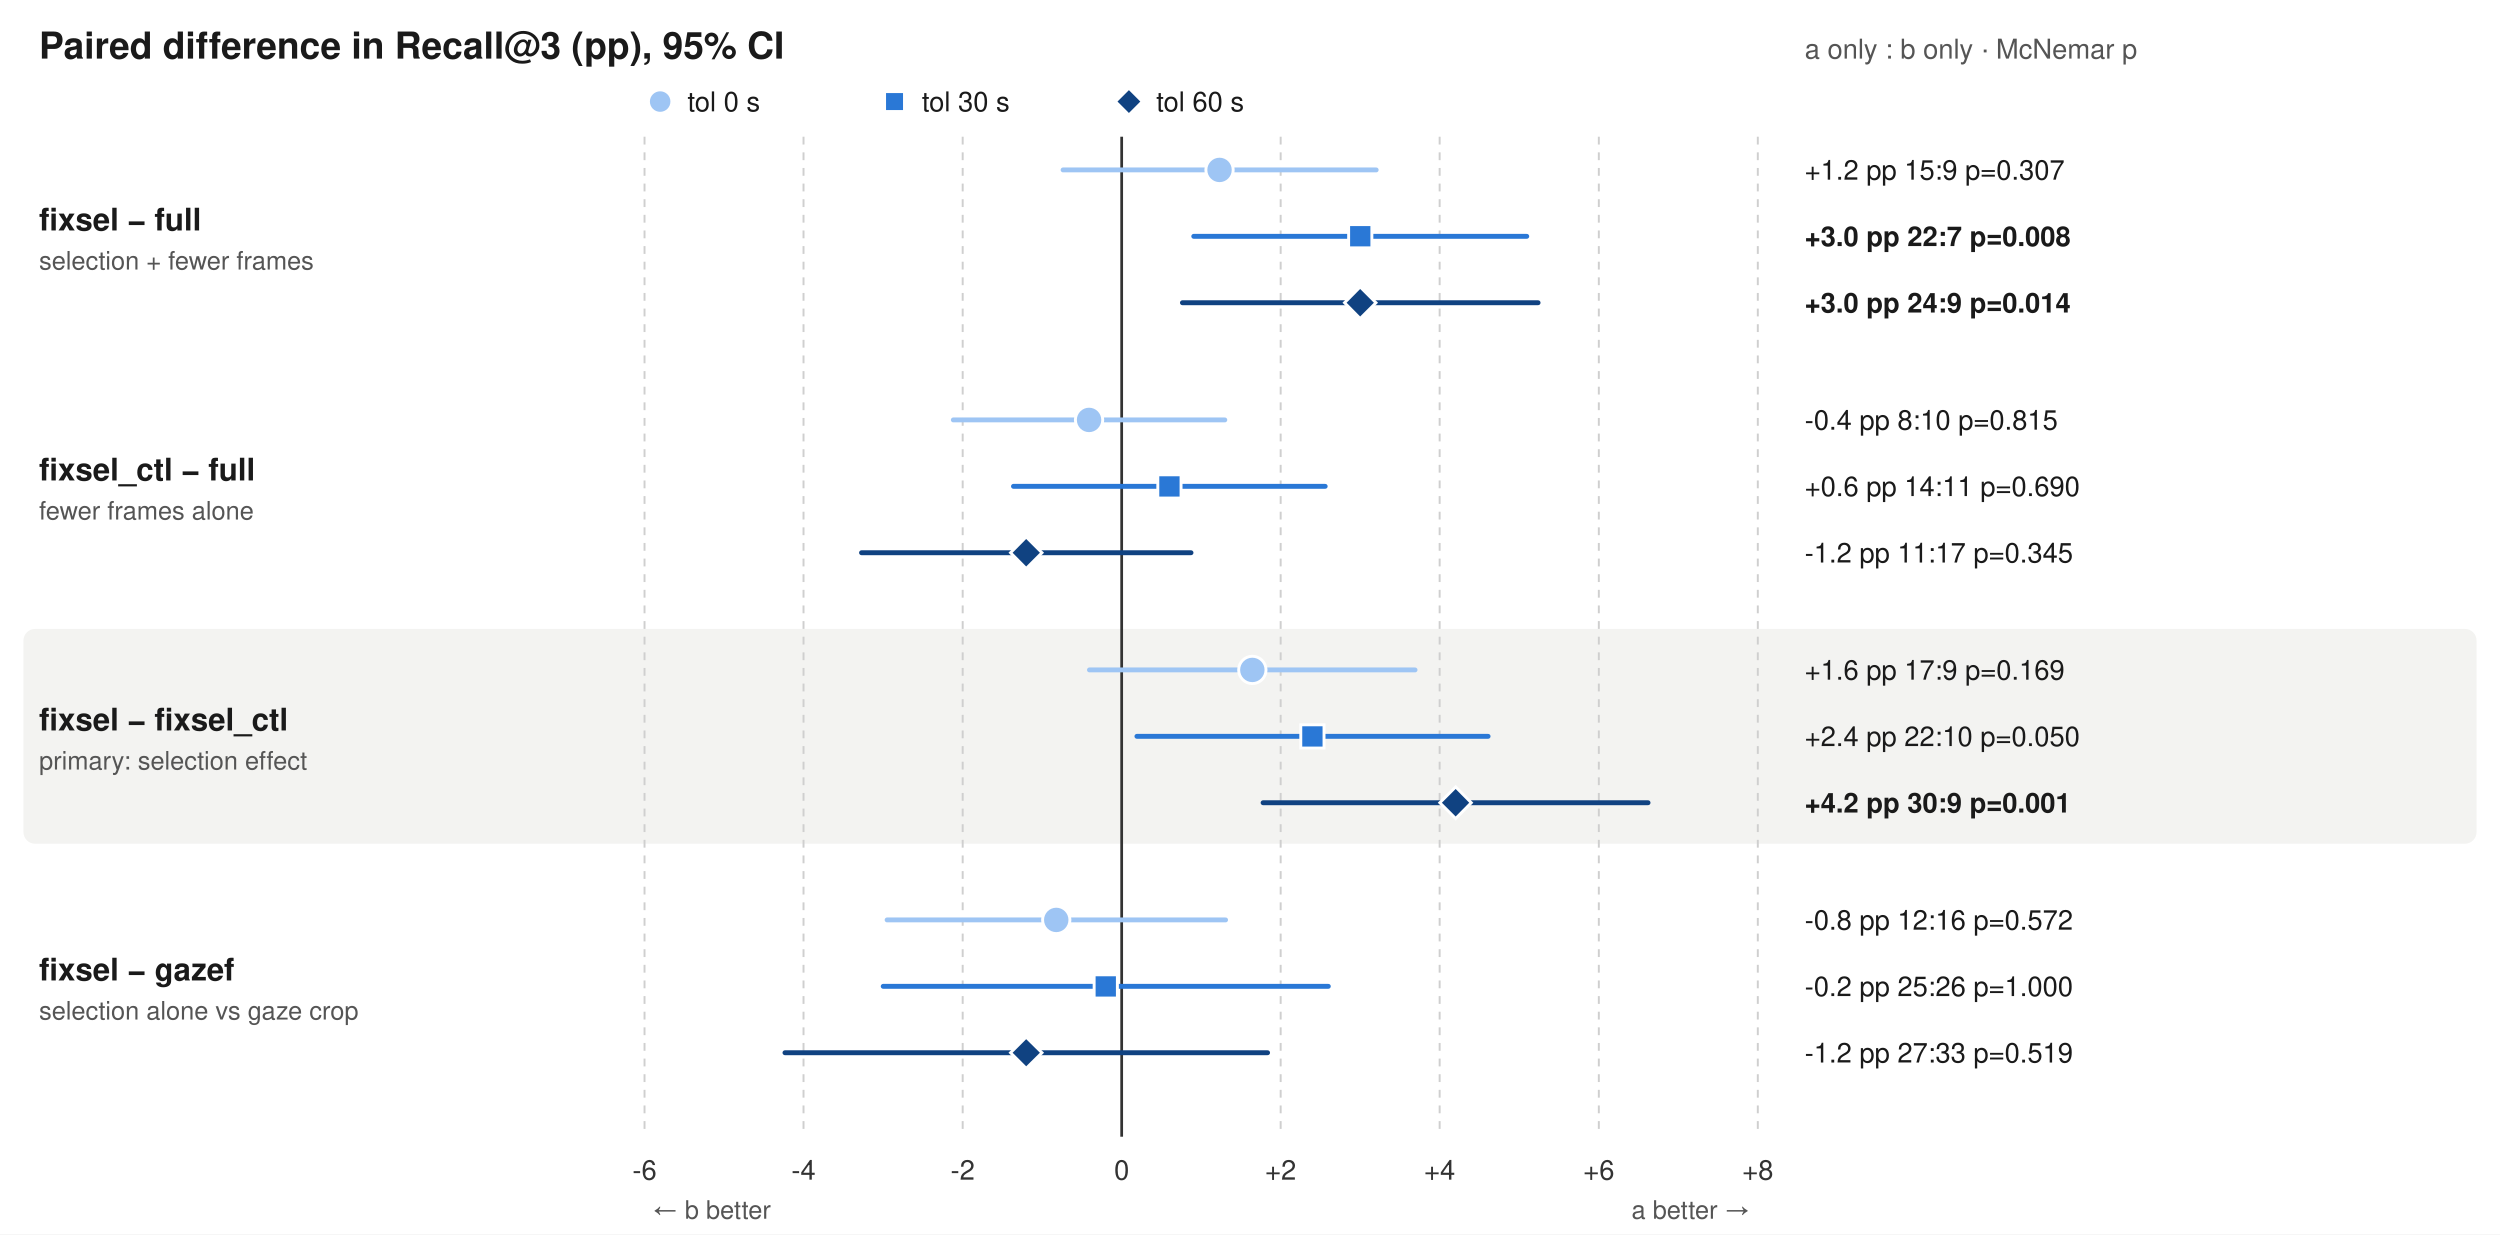
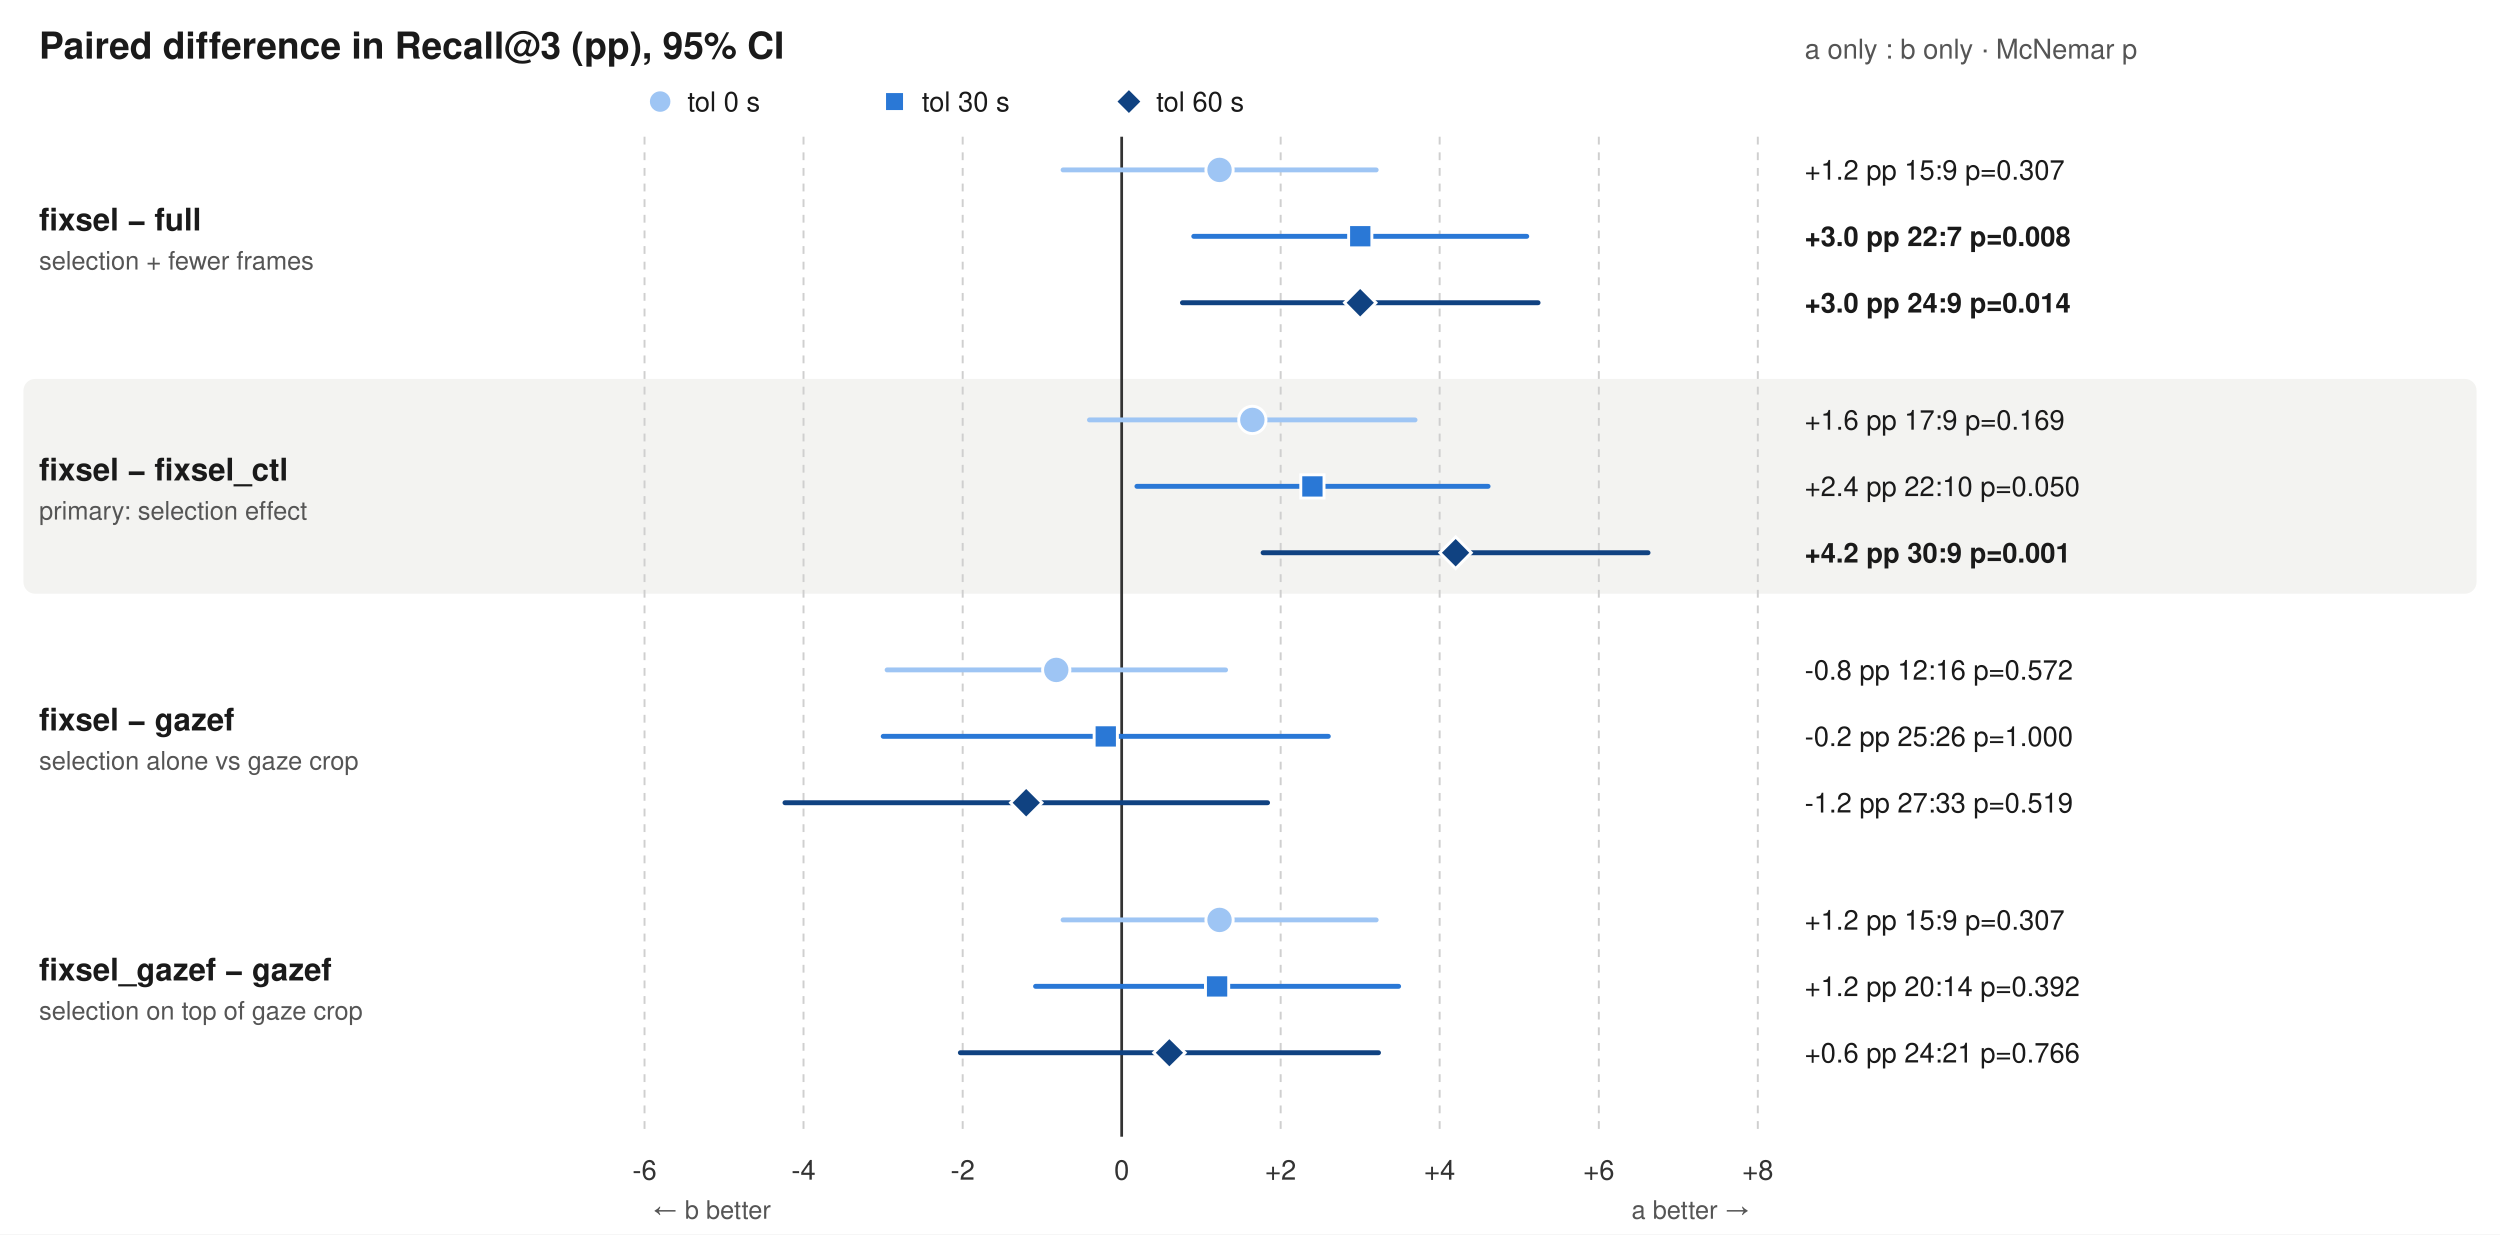
<svg xmlns="http://www.w3.org/2000/svg" width="1280" height="632" viewBox="0 0 1280 632" font-family="'Helvetica Neue', Helvetica, Arial, 'DejaVu Sans', sans-serif" role="img" aria-label="Paired Recall@3 differences with 95% CI across tolerances 0, 30, 60 s">
  <rect width="1280" height="632" fill="#ffffff" />
  <text x="20" y="30" font-size="19" font-weight="700" fill="#1a1a1a">Paired difference in Recall@3 (pp), 95% CI</text>
  <text x="924" y="30" font-size="14" fill="#555555">a only : b only · McNemar p</text>
  <circle cx="338.0" cy="52.0" r="6" fill="#9ec5f4" stroke="#ffffff" stroke-width="1.5" />
  <text x="352" y="57" font-size="14" fill="#1a1a1a">tol 0 s</text>
  <rect x="452.9" y="46.9" width="10.2" height="10.2" fill="#2a78d6" stroke="#ffffff" stroke-width="1.5" />
  <text x="472" y="57" font-size="14" fill="#1a1a1a">tol 30 s</text>
  <polygon points="578.0,45.1 584.9,52.0 578.0,58.9 571.1,52.0" fill="#104281" stroke="#ffffff" stroke-width="1.5" />
  <text x="592" y="57" font-size="14" fill="#1a1a1a">tol 60 s</text>
-   <rect x="12" y="322" width="1256" height="110" rx="6" fill="#f3f3f1" />
+   <rect x="12" y="194" width="1256" height="110" rx="6" fill="#f3f3f1" />
  <line x1="330.0" x2="330.0" y1="70" y2="582" stroke="#cfcfcf" stroke-dasharray="4 4" />
  <text x="330.0" y="604" font-size="14" text-anchor="middle" fill="#333333">-6</text>
  <line x1="411.4" x2="411.4" y1="70" y2="582" stroke="#cfcfcf" stroke-dasharray="4 4" />
  <text x="411.4" y="604" font-size="14" text-anchor="middle" fill="#333333">-4</text>
  <line x1="492.9" x2="492.9" y1="70" y2="582" stroke="#cfcfcf" stroke-dasharray="4 4" />
  <text x="492.9" y="604" font-size="14" text-anchor="middle" fill="#333333">-2</text>
  <line x1="574.3" x2="574.3" y1="70" y2="582" stroke="#333333" stroke-width="1.4" />
  <text x="574.3" y="604" font-size="14" text-anchor="middle" fill="#333333">0</text>
  <line x1="655.7" x2="655.7" y1="70" y2="582" stroke="#cfcfcf" stroke-dasharray="4 4" />
  <text x="655.7" y="604" font-size="14" text-anchor="middle" fill="#333333">+2</text>
  <line x1="737.1" x2="737.1" y1="70" y2="582" stroke="#cfcfcf" stroke-dasharray="4 4" />
  <text x="737.1" y="604" font-size="14" text-anchor="middle" fill="#333333">+4</text>
  <line x1="818.6" x2="818.6" y1="70" y2="582" stroke="#cfcfcf" stroke-dasharray="4 4" />
  <text x="818.6" y="604" font-size="14" text-anchor="middle" fill="#333333">+6</text>
  <line x1="900.0" x2="900.0" y1="70" y2="582" stroke="#cfcfcf" stroke-dasharray="4 4" />
  <text x="900.0" y="604" font-size="14" text-anchor="middle" fill="#333333">+8</text>
  <text x="334.0" y="624" font-size="13" fill="#555555">← b better</text>
  <text x="896.0" y="624" font-size="13" text-anchor="end" fill="#555555">a better →</text>
  <text x="20" y="118.0" font-size="16" font-weight="700" fill="#1a1a1a">fixsel − full</text>
  <text x="20" y="138.0" font-size="13" fill="#555555">selection + fewer frames</text>
  <line x1="544.3" x2="704.6" y1="87.0" y2="87.0" stroke="#9ec5f4" stroke-width="2.5" stroke-linecap="round" />
  <circle cx="624.4" cy="87.0" r="7" fill="#9ec5f4" stroke="#ffffff" stroke-width="1.5" />
  <text x="924" y="92.0" font-size="14" fill="#1a1a1a">+1.2 pp   15:9   p=0.307</text>
  <line x1="611.2" x2="781.7" y1="121.0" y2="121.0" stroke="#2a78d6" stroke-width="2.5" stroke-linecap="round" />
  <rect x="690.5" y="115.0" width="11.9" height="11.9" fill="#2a78d6" stroke="#ffffff" stroke-width="1.5" />
  <text x="924" y="126.0" font-size="14" fill="#1a1a1a" font-weight="700">+3.0 pp   22:7   p=0.008</text>
  <line x1="605.4" x2="787.5" y1="155.0" y2="155.0" stroke="#104281" stroke-width="2.5" stroke-linecap="round" />
  <polygon points="696.4,146.9 704.5,155.0 696.4,163.1 688.4,155.0" fill="#104281" stroke="#ffffff" stroke-width="1.5" />
  <text x="924" y="160.0" font-size="14" fill="#1a1a1a" font-weight="700">+3.0 pp   24:9   p=0.014</text>
-   <text x="20" y="246.0" font-size="16" font-weight="700" fill="#1a1a1a">fixsel_ctl − full</text>
-   <text x="20" y="266.0" font-size="13" fill="#555555">fewer frames alone</text>
-   <line x1="488.1" x2="627.1" y1="215.0" y2="215.0" stroke="#9ec5f4" stroke-width="2.5" stroke-linecap="round" />
-   <circle cx="557.6" cy="215.0" r="7" fill="#9ec5f4" stroke="#ffffff" stroke-width="1.5" />
-   <text x="924" y="220.0" font-size="14" fill="#1a1a1a">-0.4 pp   8:10   p=0.815</text>
-   <line x1="518.9" x2="678.5" y1="249.0" y2="249.0" stroke="#2a78d6" stroke-width="2.5" stroke-linecap="round" />
-   <rect x="592.8" y="243.1" width="11.9" height="11.9" fill="#2a78d6" stroke="#ffffff" stroke-width="1.5" />
-   <text x="924" y="254.0" font-size="14" fill="#1a1a1a">+0.6 pp   14:11   p=0.690</text>
-   <line x1="441.1" x2="609.8" y1="283.0" y2="283.0" stroke="#104281" stroke-width="2.5" stroke-linecap="round" />
-   <polygon points="525.4,274.9 533.5,283.0 525.4,291.1 517.4,283.0" fill="#104281" stroke="#ffffff" stroke-width="1.5" />
-   <text x="924" y="288.0" font-size="14" fill="#1a1a1a">-1.2 pp   11:17   p=0.345</text>
-   <text x="20" y="374.0" font-size="16" font-weight="700" fill="#1a1a1a">fixsel − fixsel_ctl</text>
-   <text x="20" y="394.0" font-size="13" fill="#555555">primary: selection effect</text>
-   <line x1="557.8" x2="724.5" y1="343.0" y2="343.0" stroke="#9ec5f4" stroke-width="2.5" stroke-linecap="round" />
-   <circle cx="641.2" cy="343.0" r="7" fill="#9ec5f4" stroke="#ffffff" stroke-width="1.5" />
-   <text x="924" y="348.0" font-size="14" fill="#1a1a1a">+1.6 pp   17:9   p=0.169</text>
-   <line x1="582.1" x2="761.9" y1="377.0" y2="377.0" stroke="#2a78d6" stroke-width="2.5" stroke-linecap="round" />
-   <rect x="666.0" y="371.1" width="11.9" height="11.9" fill="#2a78d6" stroke="#ffffff" stroke-width="1.5" />
-   <text x="924" y="382.0" font-size="14" fill="#1a1a1a">+2.4 pp   22:10   p=0.050</text>
-   <line x1="646.7" x2="843.8" y1="411.0" y2="411.0" stroke="#104281" stroke-width="2.5" stroke-linecap="round" />
-   <polygon points="745.3,402.9 753.3,411.0 745.3,419.1 737.2,411.0" fill="#104281" stroke="#ffffff" stroke-width="1.5" />
-   <text x="924" y="416.0" font-size="14" fill="#1a1a1a" font-weight="700">+4.2 pp   30:9   p=0.001</text>
-   <text x="20" y="502.0" font-size="16" font-weight="700" fill="#1a1a1a">fixsel − gazef</text>
-   <text x="20" y="522.0" font-size="13" fill="#555555">selection alone vs gaze crop</text>
-   <line x1="454.2" x2="627.5" y1="471.0" y2="471.0" stroke="#9ec5f4" stroke-width="2.5" stroke-linecap="round" />
-   <circle cx="540.8" cy="471.0" r="7" fill="#9ec5f4" stroke="#ffffff" stroke-width="1.5" />
-   <text x="924" y="476.0" font-size="14" fill="#1a1a1a">-0.8 pp   12:16   p=0.572</text>
-   <line x1="452.2" x2="680.1" y1="505.0" y2="505.0" stroke="#2a78d6" stroke-width="2.5" stroke-linecap="round" />
-   <rect x="560.2" y="499.1" width="11.9" height="11.9" fill="#2a78d6" stroke="#ffffff" stroke-width="1.5" />
-   <text x="924" y="510.0" font-size="14" fill="#1a1a1a">-0.2 pp   25:26   p=1.000</text>
-   <line x1="401.9" x2="649.0" y1="539.0" y2="539.0" stroke="#104281" stroke-width="2.5" stroke-linecap="round" />
-   <polygon points="525.4,531.0 533.5,539.0 525.4,547.0 517.4,539.0" fill="#104281" stroke="#ffffff" stroke-width="1.5" />
-   <text x="924" y="544.0" font-size="14" fill="#1a1a1a">-1.2 pp   27:33   p=0.519</text>
+   <text x="20" y="246.0" font-size="16" font-weight="700" fill="#1a1a1a">fixsel − fixsel_ctl</text>
+   <text x="20" y="266.0" font-size="13" fill="#555555">primary: selection effect</text>
+   <line x1="557.8" x2="724.5" y1="215.0" y2="215.0" stroke="#9ec5f4" stroke-width="2.5" stroke-linecap="round" />
+   <circle cx="641.2" cy="215.0" r="7" fill="#9ec5f4" stroke="#ffffff" stroke-width="1.5" />
+   <text x="924" y="220.0" font-size="14" fill="#1a1a1a">+1.6 pp   17:9   p=0.169</text>
+   <line x1="582.1" x2="761.9" y1="249.0" y2="249.0" stroke="#2a78d6" stroke-width="2.5" stroke-linecap="round" />
+   <rect x="666.0" y="243.1" width="11.9" height="11.9" fill="#2a78d6" stroke="#ffffff" stroke-width="1.5" />
+   <text x="924" y="254.0" font-size="14" fill="#1a1a1a">+2.4 pp   22:10   p=0.050</text>
+   <line x1="646.7" x2="843.8" y1="283.0" y2="283.0" stroke="#104281" stroke-width="2.5" stroke-linecap="round" />
+   <polygon points="745.3,274.9 753.3,283.0 745.3,291.1 737.2,283.0" fill="#104281" stroke="#ffffff" stroke-width="1.5" />
+   <text x="924" y="288.0" font-size="14" fill="#1a1a1a" font-weight="700">+4.2 pp   30:9   p=0.001</text>
+   <text x="20" y="374.0" font-size="16" font-weight="700" fill="#1a1a1a">fixsel − gazef</text>
+   <text x="20" y="394.0" font-size="13" fill="#555555">selection alone vs gaze crop</text>
+   <line x1="454.2" x2="627.5" y1="343.0" y2="343.0" stroke="#9ec5f4" stroke-width="2.5" stroke-linecap="round" />
+   <circle cx="540.8" cy="343.0" r="7" fill="#9ec5f4" stroke="#ffffff" stroke-width="1.5" />
+   <text x="924" y="348.0" font-size="14" fill="#1a1a1a">-0.8 pp   12:16   p=0.572</text>
+   <line x1="452.2" x2="680.1" y1="377.0" y2="377.0" stroke="#2a78d6" stroke-width="2.5" stroke-linecap="round" />
+   <rect x="560.2" y="371.1" width="11.9" height="11.9" fill="#2a78d6" stroke="#ffffff" stroke-width="1.5" />
+   <text x="924" y="382.0" font-size="14" fill="#1a1a1a">-0.2 pp   25:26   p=1.000</text>
+   <line x1="401.9" x2="649.0" y1="411.0" y2="411.0" stroke="#104281" stroke-width="2.5" stroke-linecap="round" />
+   <polygon points="525.4,402.9 533.5,411.0 525.4,419.1 517.4,411.0" fill="#104281" stroke="#ffffff" stroke-width="1.5" />
+   <text x="924" y="416.0" font-size="14" fill="#1a1a1a">-1.2 pp   27:33   p=0.519</text>
+   <text x="20" y="502.0" font-size="16" font-weight="700" fill="#1a1a1a">fixsel_gazef − gazef</text>
+   <text x="20" y="522.0" font-size="13" fill="#555555">selection on top of gaze crop</text>
+   <line x1="544.3" x2="704.6" y1="471.0" y2="471.0" stroke="#9ec5f4" stroke-width="2.5" stroke-linecap="round" />
+   <circle cx="624.4" cy="471.0" r="7" fill="#9ec5f4" stroke="#ffffff" stroke-width="1.5" />
+   <text x="924" y="476.0" font-size="14" fill="#1a1a1a">+1.2 pp   15:9   p=0.307</text>
+   <line x1="530.2" x2="716.1" y1="505.0" y2="505.0" stroke="#2a78d6" stroke-width="2.5" stroke-linecap="round" />
+   <rect x="617.2" y="499.1" width="11.9" height="11.9" fill="#2a78d6" stroke="#ffffff" stroke-width="1.5" />
+   <text x="924" y="510.0" font-size="14" fill="#1a1a1a">+1.2 pp   20:14   p=0.392</text>
+   <line x1="491.7" x2="705.8" y1="539.0" y2="539.0" stroke="#104281" stroke-width="2.5" stroke-linecap="round" />
+   <polygon points="598.7,531.0 606.8,539.0 598.7,547.0 590.7,539.0" fill="#104281" stroke="#ffffff" stroke-width="1.5" />
+   <text x="924" y="544.0" font-size="14" fill="#1a1a1a">+0.6 pp   24:21   p=0.766</text>
</svg>
